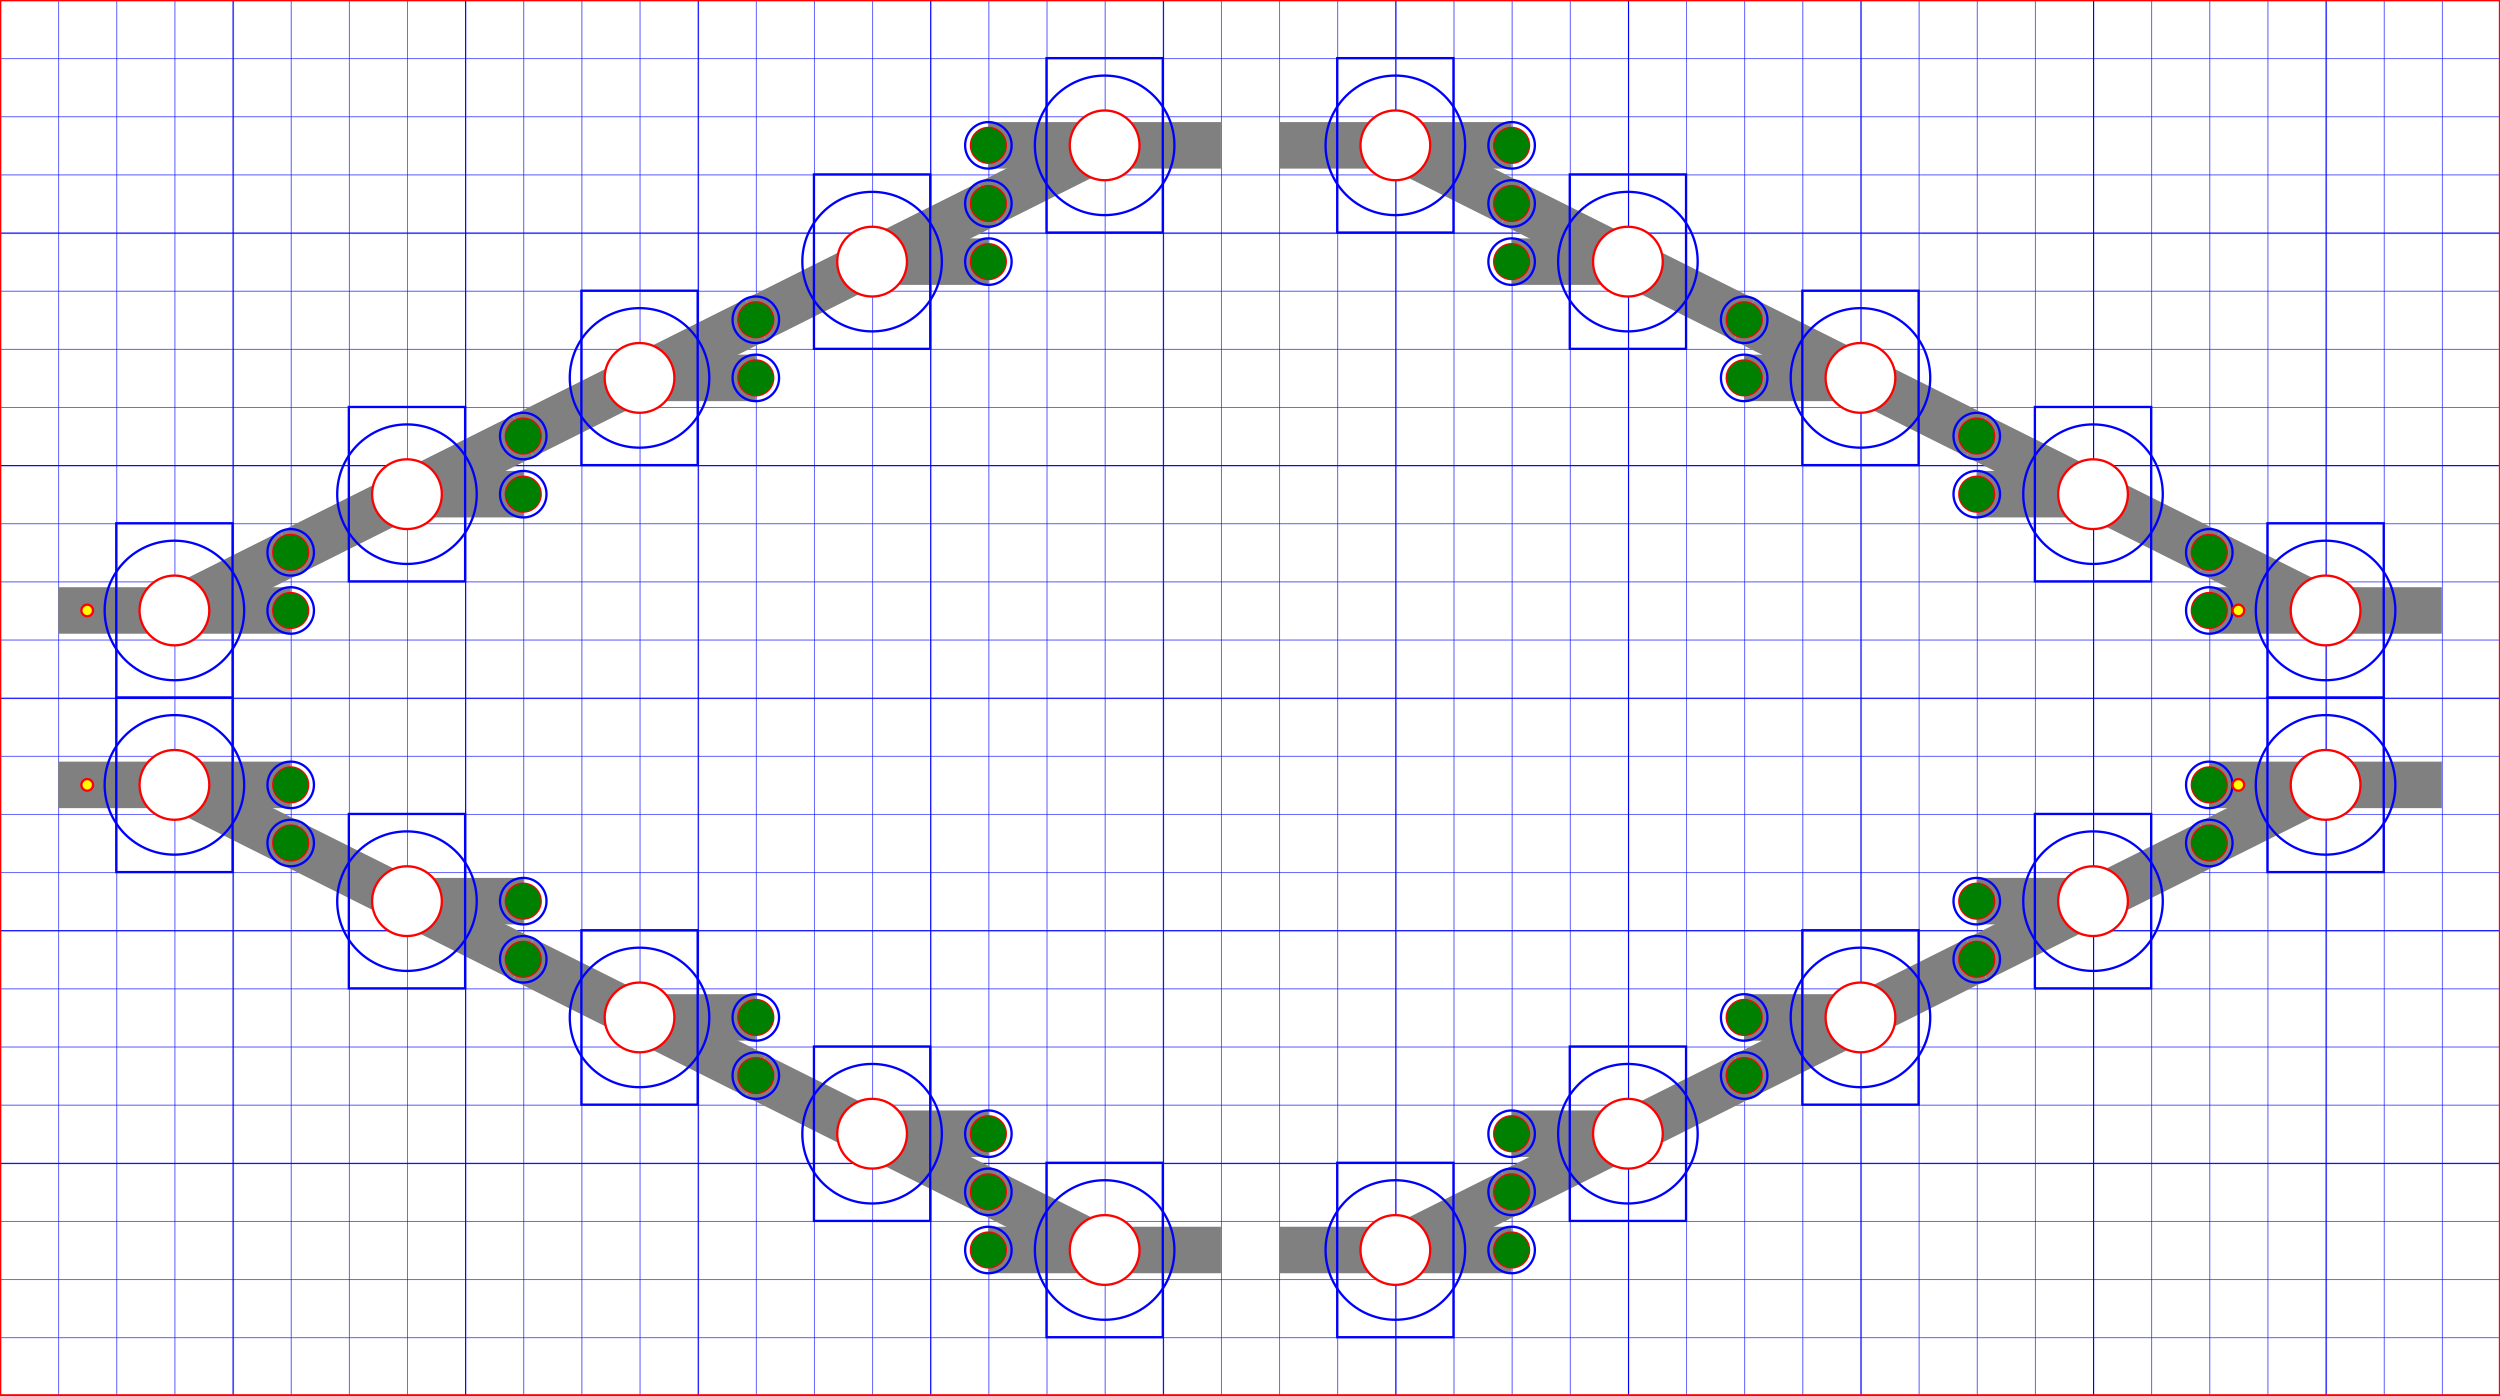
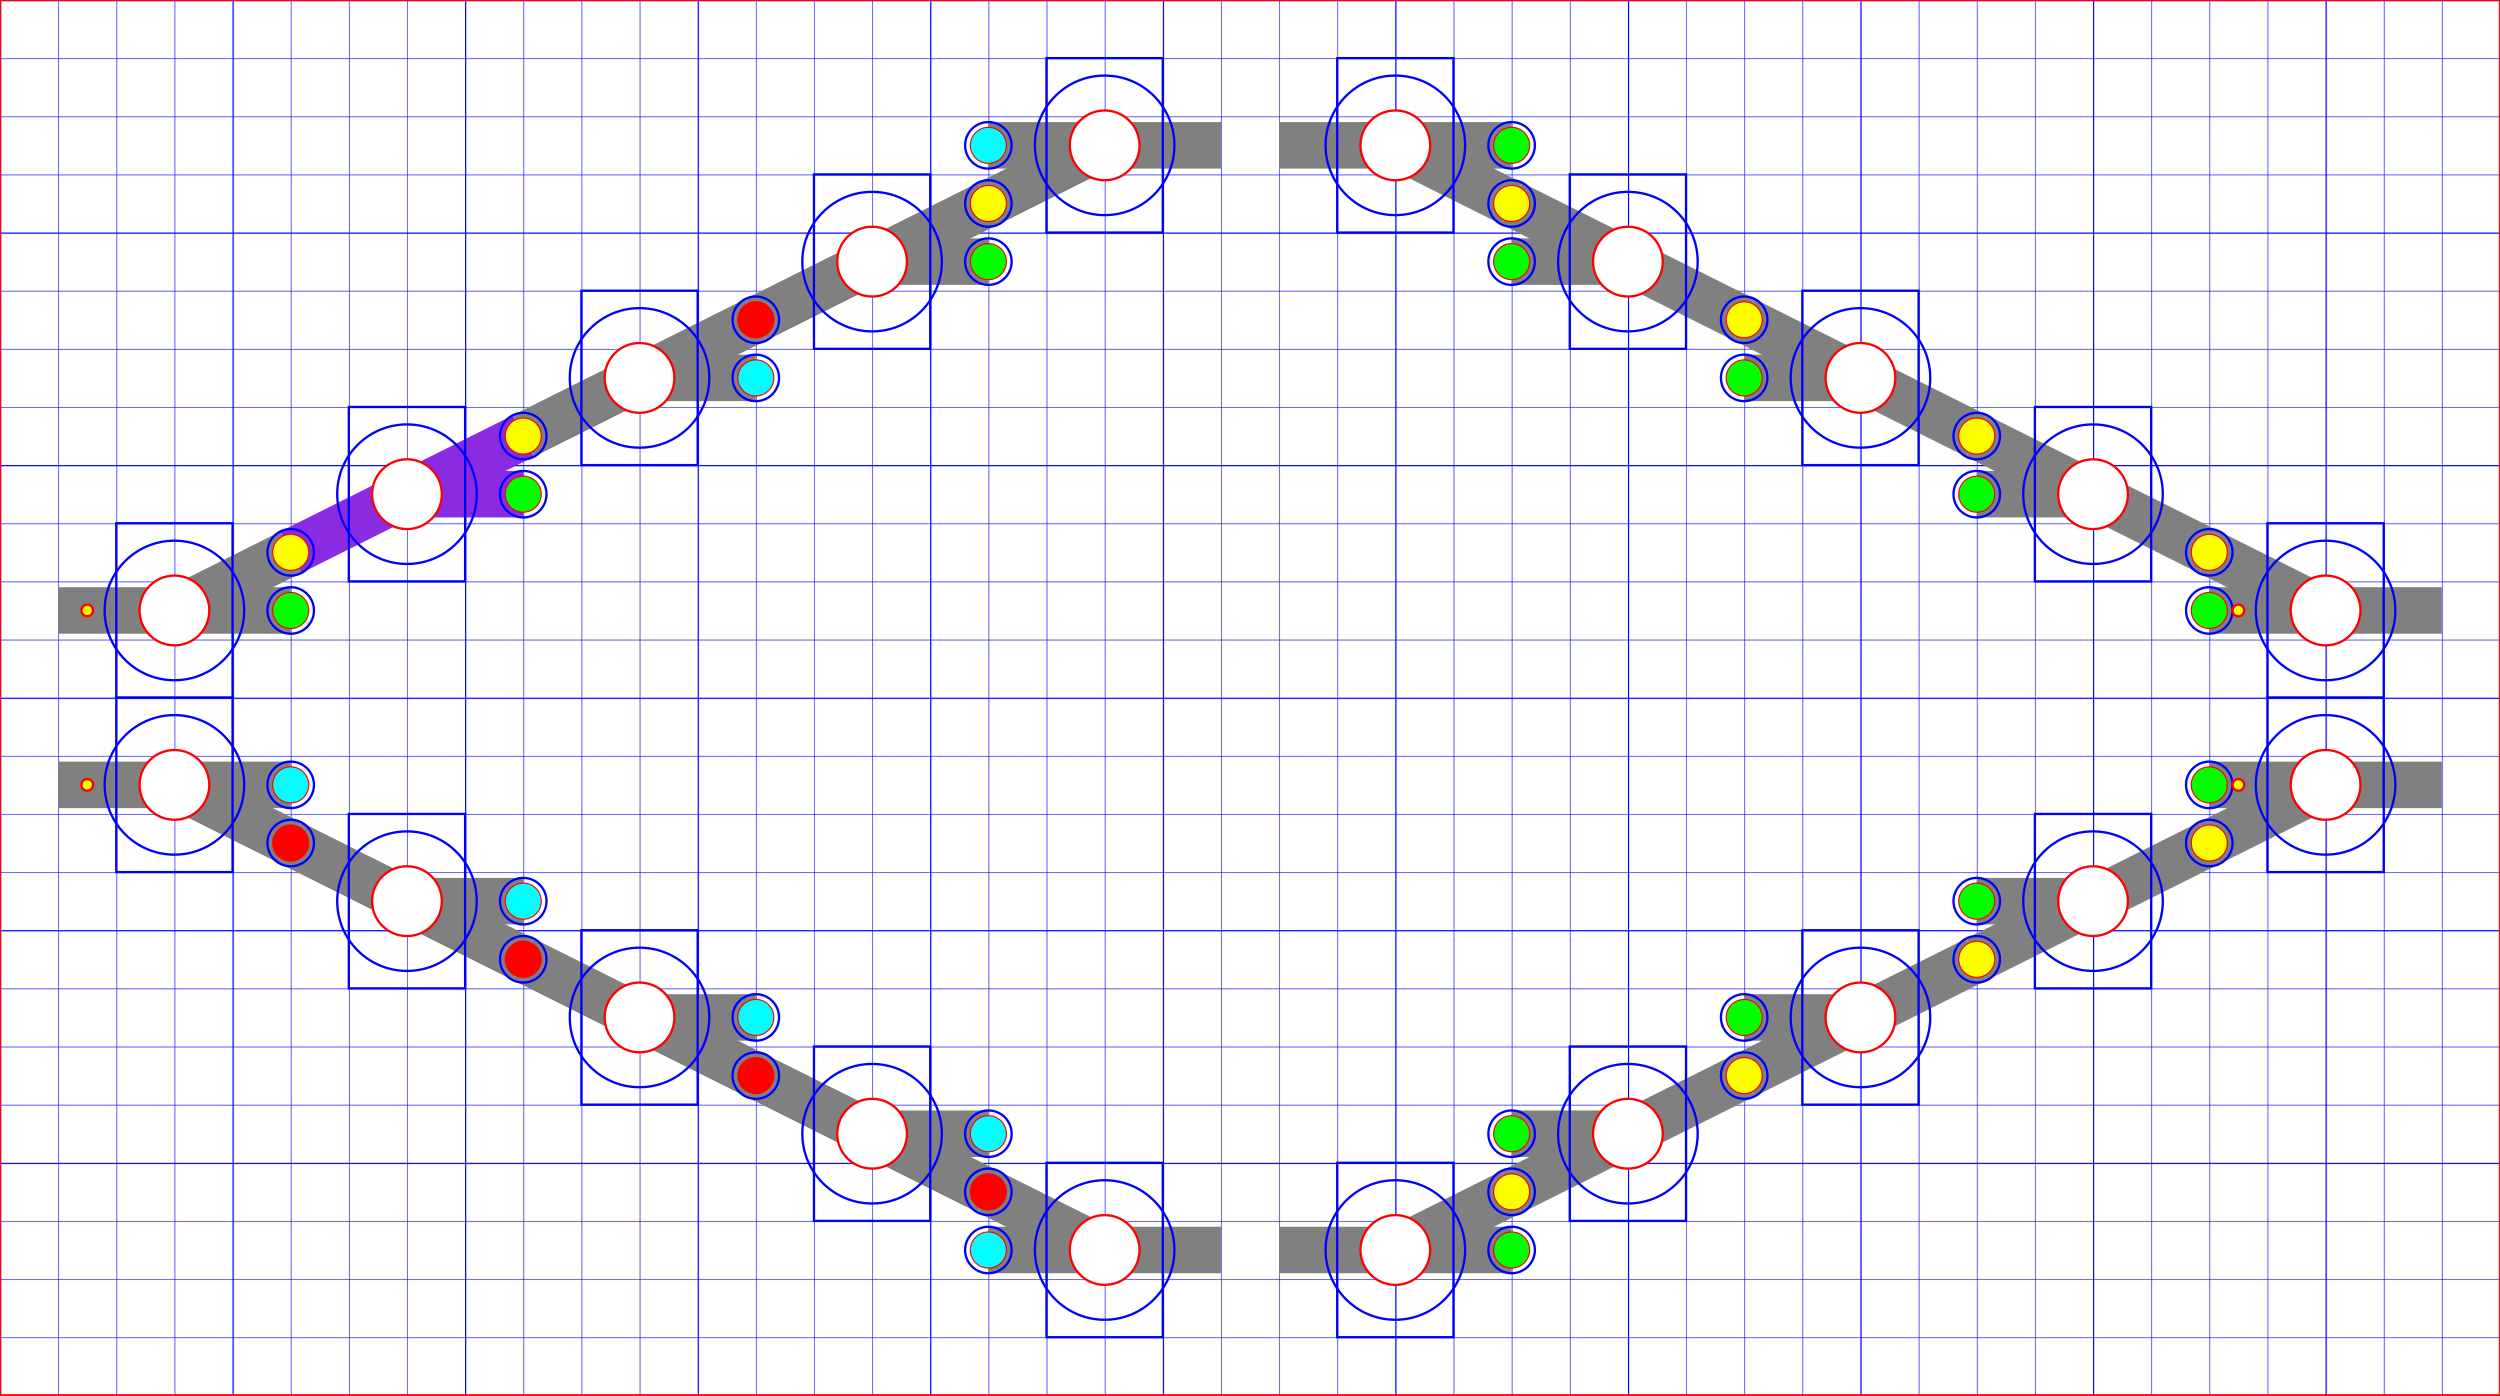
<svg xmlns="http://www.w3.org/2000/svg" baseProfile="full" height="12.0cm" version="1.1" viewBox="0,0,215,120" width="21.5cm">
  <defs>
    <pattern height="5" id="id7" patternUnits="userSpaceOnUse" width="5">
      <path d="M 5 0 L 0 0 0 5" fill="none" stroke="rgb(0%,0%,100%)" stroke-width="0.1" />
    </pattern>
    <pattern height="20" id="id8" patternUnits="userSpaceOnUse" width="20">
      <rect fill="url(#id7) none" height="20" width="20" x="0" y="0" />
      <path d="M 20 0 L 0 0 0 20" fill="none" stroke="rgb(0%,0%,100%)" stroke-width="0.2" />
    </pattern>
  </defs>
  <g>
    <rect fill="white" height="120" width="215" x="0" y="0" />
    <rect fill="url(#id8) none" height="120" width="215" x="0" y="0" />
  </g>
  <g>
+     <polyline fill="gray" points="24.106,45.711 14.106,50.711 15.894,54.289 25.894,49.289 24.106,45.711" stroke="none" />
    <polyline fill="gray" points="25,50.5 5,50.5 5,54.5 25,54.5 25,50.5" stroke="none" />
-     <polyline fill="gray" points="24.106,45.711 14.106,50.711 15.894,54.289 25.894,49.289 24.106,45.711" stroke="none" />
    <circle cx="15" cy="52.5" fill="white" r="3.0" />
-     <polyline fill="gray" points="44.106,35.711 24.106,45.711 25.894,49.289 45.894,39.289 44.106,35.711" stroke="none" />
-     <polyline fill="gray" points="45,40.5 35,40.5 35,44.5 45,44.5 45,40.5" stroke="none" />
+     <polyline fill="blueviolet" points="45,40.5 35,40.5 35,44.5 45,44.5 45,40.5" stroke="none" />
+     <polyline fill="blueviolet" points="44.106,35.711 24.106,45.711 25.894,49.289 45.894,39.289 44.106,35.711" stroke="none" />
    <circle cx="35" cy="42.5" fill="white" r="3.0" />
+     <polyline fill="gray" points="65,30.5 55,30.5 55,34.5 65,34.5 65,30.5" stroke="none" />
    <polyline fill="gray" points="64.106,25.711 44.106,35.711 45.894,39.289 65.894,29.289 64.106,25.711" stroke="none" />
-     <polyline fill="gray" points="65,30.5 55,30.5 55,34.5 65,34.5 65,30.5" stroke="none" />
    <circle cx="55" cy="32.5" fill="white" r="3.0" />
+     <polyline fill="gray" points="85,20.5 75,20.5 75,24.5 85,24.5 85,20.5" stroke="none" />
    <polyline fill="gray" points="84.106,15.711 64.106,25.711 65.894,29.289 85.894,19.289 84.106,15.711" stroke="none" />
-     <polyline fill="gray" points="85,20.5 75,20.5 75,24.5 85,24.5 85,20.5" stroke="none" />
    <circle cx="75" cy="22.5" fill="white" r="3.0" />
+     <polyline fill="gray" points="85.894,19.289 95.894,14.289 94.106,10.711 84.106,15.711 85.894,19.289" stroke="none" />
    <polyline fill="gray" points="85,10.5 105,10.5 105,14.5 85,14.5 85,10.5" stroke="none" />
-     <polyline fill="gray" points="85.894,19.289 95.894,14.289 94.106,10.711 84.106,15.711 85.894,19.289" stroke="none" />
    <circle cx="95" cy="12.5" fill="white" r="3.0" />
+     <polyline fill="gray" points="25.894,70.711 15.894,65.711 14.106,69.289 24.106,74.289 25.894,70.711" stroke="none" />
    <polyline fill="gray" points="25,65.5 5,65.5 5,69.5 25,69.5 25,65.5" stroke="none" />
-     <polyline fill="gray" points="25.894,70.711 15.894,65.711 14.106,69.289 24.106,74.289 25.894,70.711" stroke="none" />
    <circle cx="15" cy="67.5" fill="white" r="3.0" />
+     <polyline fill="gray" points="45,75.5 35,75.5 35,79.5 45,79.5 45,75.5" stroke="none" />
    <polyline fill="gray" points="45.894,80.711 25.894,70.711 24.106,74.289 44.106,84.289 45.894,80.711" stroke="none" />
-     <polyline fill="gray" points="45,75.5 35,75.5 35,79.5 45,79.5 45,75.5" stroke="none" />
    <circle cx="35" cy="77.5" fill="white" r="3.0" />
+     <polyline fill="gray" points="65,85.5 55,85.5 55,89.5 65,89.5 65,85.5" stroke="none" />
    <polyline fill="gray" points="65.894,90.711 45.894,80.711 44.106,84.289 64.106,94.289 65.894,90.711" stroke="none" />
-     <polyline fill="gray" points="65,85.5 55,85.5 55,89.5 65,89.5 65,85.5" stroke="none" />
    <circle cx="55" cy="87.5" fill="white" r="3.0" />
+     <polyline fill="gray" points="85,95.5 75,95.5 75,99.5 85,99.5 85,95.5" stroke="none" />
    <polyline fill="gray" points="85.894,100.711 65.894,90.711 64.106,94.289 84.106,104.289 85.894,100.711" stroke="none" />
-     <polyline fill="gray" points="85,95.5 75,95.5 75,99.5 85,99.5 85,95.5" stroke="none" />
    <circle cx="75" cy="97.5" fill="white" r="3.0" />
+     <polyline fill="gray" points="84.106,104.289 94.106,109.289 95.894,105.711 85.894,100.711 84.106,104.289" stroke="none" />
    <polyline fill="gray" points="85,105.5 105,105.5 105,109.5 85,109.5 85,105.5" stroke="none" />
-     <polyline fill="gray" points="84.106,104.289 94.106,109.289 95.894,105.711 85.894,100.711 84.106,104.289" stroke="none" />
    <circle cx="95" cy="107.5" fill="white" r="3.0" />
+     <polyline fill="gray" points="189.106,49.289 199.106,54.289 200.894,50.711 190.894,45.711 189.106,49.289" stroke="none" />
    <polyline fill="gray" points="190,50.5 210,50.5 210,54.5 190,54.5 190,50.5" stroke="none" />
-     <polyline fill="gray" points="189.106,49.289 199.106,54.289 200.894,50.711 190.894,45.711 189.106,49.289" stroke="none" />
    <circle cx="200" cy="52.5" fill="white" r="3.0" />
+     <polyline fill="gray" points="170,40.5 180,40.5 180,44.5 170,44.5 170,40.5" stroke="none" />
    <polyline fill="gray" points="169.106,39.289 189.106,49.289 190.894,45.711 170.894,35.711 169.106,39.289" stroke="none" />
-     <polyline fill="gray" points="170,40.5 180,40.5 180,44.5 170,44.5 170,40.5" stroke="none" />
    <circle cx="180" cy="42.5" fill="white" r="3.0" />
+     <polyline fill="gray" points="150,30.5 160,30.5 160,34.5 150,34.5 150,30.5" stroke="none" />
    <polyline fill="gray" points="149.106,29.289 169.106,39.289 170.894,35.711 150.894,25.711 149.106,29.289" stroke="none" />
-     <polyline fill="gray" points="150,30.5 160,30.5 160,34.5 150,34.5 150,30.5" stroke="none" />
    <circle cx="160" cy="32.5" fill="white" r="3.0" />
+     <polyline fill="gray" points="130,20.5 140,20.5 140,24.5 130,24.5 130,20.5" stroke="none" />
    <polyline fill="gray" points="129.106,19.289 149.106,29.289 150.894,25.711 130.894,15.711 129.106,19.289" stroke="none" />
-     <polyline fill="gray" points="130,20.5 140,20.5 140,24.5 130,24.5 130,20.5" stroke="none" />
    <circle cx="140" cy="22.5" fill="white" r="3.0" />
+     <polyline fill="gray" points="130.894,15.711 120.894,10.711 119.106,14.289 129.106,19.289 130.894,15.711" stroke="none" />
    <polyline fill="gray" points="130,10.5 110,10.5 110,14.5 130,14.5 130,10.5" stroke="none" />
-     <polyline fill="gray" points="130.894,15.711 120.894,10.711 119.106,14.289 129.106,19.289 130.894,15.711" stroke="none" />
    <circle cx="120" cy="12.5" fill="white" r="3.0" />
+     <polyline fill="gray" points="190.894,74.289 200.894,69.289 199.106,65.711 189.106,70.711 190.894,74.289" stroke="none" />
    <polyline fill="gray" points="190,65.5 210,65.5 210,69.5 190,69.5 190,65.5" stroke="none" />
-     <polyline fill="gray" points="190.894,74.289 200.894,69.289 199.106,65.711 189.106,70.711 190.894,74.289" stroke="none" />
    <circle cx="200" cy="67.5" fill="white" r="3.0" />
+     <polyline fill="gray" points="170,75.5 180,75.5 180,79.5 170,79.5 170,75.5" stroke="none" />
    <polyline fill="gray" points="170.894,84.289 190.894,74.289 189.106,70.711 169.106,80.711 170.894,84.289" stroke="none" />
-     <polyline fill="gray" points="170,75.5 180,75.5 180,79.5 170,79.5 170,75.5" stroke="none" />
    <circle cx="180" cy="77.5" fill="white" r="3.0" />
+     <polyline fill="gray" points="150,85.5 160,85.5 160,89.5 150,89.5 150,85.5" stroke="none" />
    <polyline fill="gray" points="150.894,94.289 170.894,84.289 169.106,80.711 149.106,90.711 150.894,94.289" stroke="none" />
-     <polyline fill="gray" points="150,85.5 160,85.5 160,89.5 150,89.5 150,85.5" stroke="none" />
    <circle cx="160" cy="87.5" fill="white" r="3.0" />
+     <polyline fill="gray" points="130,95.5 140,95.5 140,99.5 130,99.5 130,95.5" stroke="none" />
    <polyline fill="gray" points="130.894,104.289 150.894,94.289 149.106,90.711 129.106,100.711 130.894,104.289" stroke="none" />
-     <polyline fill="gray" points="130,95.5 140,95.5 140,99.5 130,99.5 130,95.5" stroke="none" />
    <circle cx="140" cy="97.5" fill="white" r="3.0" />
+     <polyline fill="gray" points="129.106,100.711 119.106,105.711 120.894,109.289 130.894,104.289 129.106,100.711" stroke="none" />
    <polyline fill="gray" points="130,105.5 110,105.5 110,109.5 130,109.5 130,105.5" stroke="none" />
-     <polyline fill="gray" points="129.106,100.711 119.106,105.711 120.894,109.289 130.894,104.289 129.106,100.711" stroke="none" />
    <circle cx="120" cy="107.5" fill="white" r="3.0" />
  </g>
  <g>
    <circle cx="15" cy="52.5" fill="none" r="3.0" stroke="red" stroke-width="0.2" />
    <circle cx="15" cy="52.5" fill="none" r="6.0" stroke="blue" stroke-width="0.2" />
    <rect fill="none" height="15" stroke="blue" stroke-width="0.2" width="10" x="10" y="45.0" />
    <circle cx="25" cy="52.5" fill="none" r="1.5" stroke="red" stroke-width="0.2" />
    <circle cx="25" cy="52.5" fill="none" r="2.0" stroke="blue" stroke-width="0.2" />
    <circle cx="25" cy="47.5" fill="none" r="1.5" stroke="red" stroke-width="0.2" />
    <circle cx="25" cy="47.5" fill="none" r="2.0" stroke="blue" stroke-width="0.2" />
    <circle cx="35" cy="42.5" fill="none" r="3.0" stroke="red" stroke-width="0.2" />
    <circle cx="35" cy="42.5" fill="none" r="6.0" stroke="blue" stroke-width="0.2" />
    <rect fill="none" height="15" stroke="blue" stroke-width="0.2" width="10" x="30" y="35.0" />
    <circle cx="45" cy="37.5" fill="none" r="1.5" stroke="red" stroke-width="0.2" />
    <circle cx="45" cy="37.5" fill="none" r="2.0" stroke="blue" stroke-width="0.2" />
    <circle cx="45" cy="42.5" fill="none" r="1.5" stroke="red" stroke-width="0.2" />
    <circle cx="45" cy="42.5" fill="none" r="2.0" stroke="blue" stroke-width="0.2" />
    <circle cx="55" cy="32.5" fill="none" r="3.0" stroke="red" stroke-width="0.2" />
    <circle cx="55" cy="32.5" fill="none" r="6.0" stroke="blue" stroke-width="0.2" />
    <rect fill="none" height="15" stroke="blue" stroke-width="0.2" width="10" x="50" y="25.0" />
    <circle cx="65" cy="27.5" fill="none" r="1.5" stroke="red" stroke-width="0.2" />
    <circle cx="65" cy="27.5" fill="none" r="2.0" stroke="blue" stroke-width="0.2" />
    <circle cx="65" cy="32.5" fill="none" r="1.5" stroke="red" stroke-width="0.2" />
    <circle cx="65" cy="32.5" fill="none" r="2.0" stroke="blue" stroke-width="0.2" />
    <circle cx="75" cy="22.5" fill="none" r="3.0" stroke="red" stroke-width="0.2" />
    <circle cx="75" cy="22.5" fill="none" r="6.0" stroke="blue" stroke-width="0.2" />
    <rect fill="none" height="15" stroke="blue" stroke-width="0.2" width="10" x="70" y="15.0" />
    <circle cx="85" cy="17.5" fill="none" r="1.5" stroke="red" stroke-width="0.2" />
    <circle cx="85" cy="17.5" fill="none" r="2.0" stroke="blue" stroke-width="0.2" />
    <circle cx="85" cy="22.5" fill="none" r="1.5" stroke="red" stroke-width="0.2" />
    <circle cx="85" cy="22.5" fill="none" r="2.0" stroke="blue" stroke-width="0.2" />
    <circle cx="95" cy="12.5" fill="none" r="3.0" stroke="red" stroke-width="0.2" />
    <circle cx="95" cy="12.5" fill="none" r="6.0" stroke="blue" stroke-width="0.2" />
    <rect fill="none" height="15" stroke="blue" stroke-width="0.2" width="10" x="90" y="5.0" />
    <circle cx="85" cy="12.5" fill="none" r="1.5" stroke="red" stroke-width="0.2" />
    <circle cx="85" cy="12.5" fill="none" r="2.0" stroke="blue" stroke-width="0.2" />
    <circle cx="15" cy="67.5" fill="none" r="3.0" stroke="red" stroke-width="0.2" />
    <circle cx="15" cy="67.5" fill="none" r="6.0" stroke="blue" stroke-width="0.2" />
    <rect fill="none" height="15" stroke="blue" stroke-width="0.2" width="10" x="10" y="60.0" />
    <circle cx="25" cy="67.5" fill="none" r="1.5" stroke="red" stroke-width="0.2" />
    <circle cx="25" cy="67.5" fill="none" r="2.0" stroke="blue" stroke-width="0.2" />
    <circle cx="25" cy="72.5" fill="none" r="1.5" stroke="red" stroke-width="0.2" />
    <circle cx="25" cy="72.5" fill="none" r="2.0" stroke="blue" stroke-width="0.2" />
    <circle cx="35" cy="77.5" fill="none" r="3.0" stroke="red" stroke-width="0.2" />
    <circle cx="35" cy="77.5" fill="none" r="6.0" stroke="blue" stroke-width="0.2" />
    <rect fill="none" height="15" stroke="blue" stroke-width="0.2" width="10" x="30" y="70.0" />
    <circle cx="45" cy="82.5" fill="none" r="1.5" stroke="red" stroke-width="0.2" />
    <circle cx="45" cy="82.5" fill="none" r="2.0" stroke="blue" stroke-width="0.2" />
    <circle cx="45" cy="77.5" fill="none" r="1.5" stroke="red" stroke-width="0.2" />
    <circle cx="45" cy="77.5" fill="none" r="2.0" stroke="blue" stroke-width="0.2" />
    <circle cx="55" cy="87.5" fill="none" r="3.0" stroke="red" stroke-width="0.2" />
    <circle cx="55" cy="87.5" fill="none" r="6.0" stroke="blue" stroke-width="0.2" />
    <rect fill="none" height="15" stroke="blue" stroke-width="0.2" width="10" x="50" y="80.0" />
    <circle cx="65" cy="92.5" fill="none" r="1.5" stroke="red" stroke-width="0.2" />
    <circle cx="65" cy="92.5" fill="none" r="2.0" stroke="blue" stroke-width="0.2" />
    <circle cx="65" cy="87.5" fill="none" r="1.5" stroke="red" stroke-width="0.2" />
    <circle cx="65" cy="87.5" fill="none" r="2.0" stroke="blue" stroke-width="0.2" />
    <circle cx="75" cy="97.5" fill="none" r="3.0" stroke="red" stroke-width="0.2" />
    <circle cx="75" cy="97.5" fill="none" r="6.0" stroke="blue" stroke-width="0.2" />
    <rect fill="none" height="15" stroke="blue" stroke-width="0.2" width="10" x="70" y="90.0" />
    <circle cx="85" cy="102.5" fill="none" r="1.5" stroke="red" stroke-width="0.2" />
    <circle cx="85" cy="102.5" fill="none" r="2.0" stroke="blue" stroke-width="0.2" />
    <circle cx="85" cy="97.5" fill="none" r="1.5" stroke="red" stroke-width="0.2" />
    <circle cx="85" cy="97.5" fill="none" r="2.0" stroke="blue" stroke-width="0.2" />
    <circle cx="95" cy="107.5" fill="none" r="3.0" stroke="red" stroke-width="0.2" />
    <circle cx="95" cy="107.5" fill="none" r="6.0" stroke="blue" stroke-width="0.2" />
    <rect fill="none" height="15" stroke="blue" stroke-width="0.2" width="10" x="90" y="100.0" />
    <circle cx="85" cy="107.5" fill="none" r="1.5" stroke="red" stroke-width="0.2" />
    <circle cx="85" cy="107.5" fill="none" r="2.0" stroke="blue" stroke-width="0.2" />
    <circle cx="200" cy="52.5" fill="none" r="3.0" stroke="red" stroke-width="0.2" />
    <circle cx="200" cy="52.5" fill="none" r="6.0" stroke="blue" stroke-width="0.2" />
    <rect fill="none" height="15" stroke="blue" stroke-width="0.2" width="10" x="195" y="45.0" />
    <circle cx="190" cy="52.5" fill="none" r="1.5" stroke="red" stroke-width="0.2" />
    <circle cx="190" cy="52.5" fill="none" r="2.0" stroke="blue" stroke-width="0.2" />
    <circle cx="190" cy="47.5" fill="none" r="1.5" stroke="red" stroke-width="0.2" />
    <circle cx="190" cy="47.5" fill="none" r="2.0" stroke="blue" stroke-width="0.2" />
    <circle cx="180" cy="42.5" fill="none" r="3.0" stroke="red" stroke-width="0.2" />
    <circle cx="180" cy="42.5" fill="none" r="6.0" stroke="blue" stroke-width="0.2" />
    <rect fill="none" height="15" stroke="blue" stroke-width="0.2" width="10" x="175" y="35.0" />
    <circle cx="170" cy="37.5" fill="none" r="1.5" stroke="red" stroke-width="0.2" />
    <circle cx="170" cy="37.5" fill="none" r="2.0" stroke="blue" stroke-width="0.2" />
    <circle cx="170" cy="42.5" fill="none" r="1.5" stroke="red" stroke-width="0.2" />
    <circle cx="170" cy="42.5" fill="none" r="2.0" stroke="blue" stroke-width="0.2" />
    <circle cx="160" cy="32.5" fill="none" r="3.0" stroke="red" stroke-width="0.2" />
    <circle cx="160" cy="32.5" fill="none" r="6.0" stroke="blue" stroke-width="0.2" />
    <rect fill="none" height="15" stroke="blue" stroke-width="0.2" width="10" x="155" y="25.0" />
    <circle cx="150" cy="27.5" fill="none" r="1.5" stroke="red" stroke-width="0.2" />
    <circle cx="150" cy="27.5" fill="none" r="2.0" stroke="blue" stroke-width="0.2" />
    <circle cx="150" cy="32.5" fill="none" r="1.5" stroke="red" stroke-width="0.2" />
    <circle cx="150" cy="32.5" fill="none" r="2.0" stroke="blue" stroke-width="0.2" />
    <circle cx="140" cy="22.5" fill="none" r="3.0" stroke="red" stroke-width="0.2" />
    <circle cx="140" cy="22.5" fill="none" r="6.0" stroke="blue" stroke-width="0.2" />
    <rect fill="none" height="15" stroke="blue" stroke-width="0.2" width="10" x="135" y="15.0" />
    <circle cx="130" cy="17.5" fill="none" r="1.5" stroke="red" stroke-width="0.2" />
    <circle cx="130" cy="17.5" fill="none" r="2.0" stroke="blue" stroke-width="0.2" />
    <circle cx="130" cy="22.5" fill="none" r="1.5" stroke="red" stroke-width="0.2" />
    <circle cx="130" cy="22.5" fill="none" r="2.0" stroke="blue" stroke-width="0.2" />
    <circle cx="120" cy="12.5" fill="none" r="3.0" stroke="red" stroke-width="0.2" />
    <circle cx="120" cy="12.5" fill="none" r="6.0" stroke="blue" stroke-width="0.2" />
    <rect fill="none" height="15" stroke="blue" stroke-width="0.2" width="10" x="115" y="5.0" />
    <circle cx="130" cy="12.5" fill="none" r="1.5" stroke="red" stroke-width="0.2" />
    <circle cx="130" cy="12.5" fill="none" r="2.0" stroke="blue" stroke-width="0.2" />
    <circle cx="200" cy="67.5" fill="none" r="3.0" stroke="red" stroke-width="0.2" />
    <circle cx="200" cy="67.5" fill="none" r="6.0" stroke="blue" stroke-width="0.2" />
    <rect fill="none" height="15" stroke="blue" stroke-width="0.2" width="10" x="195" y="60.0" />
    <circle cx="190" cy="67.5" fill="none" r="1.5" stroke="red" stroke-width="0.2" />
    <circle cx="190" cy="67.5" fill="none" r="2.0" stroke="blue" stroke-width="0.2" />
    <circle cx="190" cy="72.5" fill="none" r="1.5" stroke="red" stroke-width="0.2" />
    <circle cx="190" cy="72.5" fill="none" r="2.0" stroke="blue" stroke-width="0.2" />
    <circle cx="180" cy="77.5" fill="none" r="3.0" stroke="red" stroke-width="0.2" />
    <circle cx="180" cy="77.5" fill="none" r="6.0" stroke="blue" stroke-width="0.2" />
    <rect fill="none" height="15" stroke="blue" stroke-width="0.2" width="10" x="175" y="70.0" />
    <circle cx="170" cy="82.5" fill="none" r="1.5" stroke="red" stroke-width="0.2" />
    <circle cx="170" cy="82.5" fill="none" r="2.0" stroke="blue" stroke-width="0.2" />
    <circle cx="170" cy="77.5" fill="none" r="1.5" stroke="red" stroke-width="0.2" />
    <circle cx="170" cy="77.5" fill="none" r="2.0" stroke="blue" stroke-width="0.2" />
    <circle cx="160" cy="87.5" fill="none" r="3.0" stroke="red" stroke-width="0.2" />
    <circle cx="160" cy="87.5" fill="none" r="6.0" stroke="blue" stroke-width="0.2" />
    <rect fill="none" height="15" stroke="blue" stroke-width="0.2" width="10" x="155" y="80.0" />
    <circle cx="150" cy="92.5" fill="none" r="1.5" stroke="red" stroke-width="0.2" />
    <circle cx="150" cy="92.5" fill="none" r="2.0" stroke="blue" stroke-width="0.2" />
    <circle cx="150" cy="87.5" fill="none" r="1.5" stroke="red" stroke-width="0.2" />
    <circle cx="150" cy="87.5" fill="none" r="2.0" stroke="blue" stroke-width="0.2" />
    <circle cx="140" cy="97.5" fill="none" r="3.0" stroke="red" stroke-width="0.2" />
    <circle cx="140" cy="97.5" fill="none" r="6.0" stroke="blue" stroke-width="0.2" />
    <rect fill="none" height="15" stroke="blue" stroke-width="0.2" width="10" x="135" y="90.0" />
    <circle cx="130" cy="102.5" fill="none" r="1.5" stroke="red" stroke-width="0.2" />
    <circle cx="130" cy="102.5" fill="none" r="2.0" stroke="blue" stroke-width="0.2" />
    <circle cx="130" cy="97.5" fill="none" r="1.5" stroke="red" stroke-width="0.2" />
    <circle cx="130" cy="97.5" fill="none" r="2.0" stroke="blue" stroke-width="0.2" />
    <circle cx="120" cy="107.5" fill="none" r="3.0" stroke="red" stroke-width="0.2" />
    <circle cx="120" cy="107.5" fill="none" r="6.0" stroke="blue" stroke-width="0.2" />
    <rect fill="none" height="15" stroke="blue" stroke-width="0.2" width="10" x="115" y="100.0" />
    <circle cx="130" cy="107.5" fill="none" r="1.5" stroke="red" stroke-width="0.2" />
    <circle cx="130" cy="107.5" fill="none" r="2.0" stroke="blue" stroke-width="0.2" />
  </g>
  <g>
    <circle cx="7.5" cy="52.5" fill="yellow" r="0.5" stroke="red" stroke-width="0.2" />
    <circle cx="7.5" cy="67.5" fill="yellow" r="0.5" stroke="red" stroke-width="0.2" />
    <circle cx="192.5" cy="52.5" fill="yellow" r="0.5" stroke="red" stroke-width="0.2" />
    <circle cx="192.5" cy="67.5" fill="yellow" r="0.5" stroke="red" stroke-width="0.2" />
-     <circle cx="25" cy="52.5" fill="green" r="1.5" />
-     <circle cx="25" cy="47.5" fill="green" r="1.5" />
-     <circle cx="45" cy="37.5" fill="green" r="1.5" />
-     <circle cx="45" cy="42.5" fill="green" r="1.5" />
-     <circle cx="65" cy="27.5" fill="green" r="1.5" />
-     <circle cx="65" cy="32.5" fill="green" r="1.5" />
-     <circle cx="85" cy="17.5" fill="green" r="1.5" />
-     <circle cx="85" cy="22.5" fill="green" r="1.5" />
-     <circle cx="85" cy="12.5" fill="green" r="1.5" />
-     <circle cx="25" cy="67.5" fill="green" r="1.5" />
-     <circle cx="25" cy="72.5" fill="green" r="1.5" />
-     <circle cx="45" cy="82.5" fill="green" r="1.5" />
-     <circle cx="45" cy="77.5" fill="green" r="1.5" />
-     <circle cx="65" cy="92.5" fill="green" r="1.5" />
-     <circle cx="65" cy="87.5" fill="green" r="1.5" />
-     <circle cx="85" cy="102.5" fill="green" r="1.5" />
-     <circle cx="85" cy="97.5" fill="green" r="1.5" />
-     <circle cx="85" cy="107.5" fill="green" r="1.5" />
-     <circle cx="190" cy="52.5" fill="green" r="1.5" />
-     <circle cx="190" cy="47.5" fill="green" r="1.5" />
-     <circle cx="170" cy="37.5" fill="green" r="1.5" />
-     <circle cx="170" cy="42.5" fill="green" r="1.5" />
-     <circle cx="150" cy="27.5" fill="green" r="1.5" />
-     <circle cx="150" cy="32.5" fill="green" r="1.5" />
-     <circle cx="130" cy="17.5" fill="green" r="1.5" />
-     <circle cx="130" cy="22.5" fill="green" r="1.5" />
-     <circle cx="130" cy="12.5" fill="green" r="1.5" />
-     <circle cx="190" cy="67.5" fill="green" r="1.5" />
-     <circle cx="190" cy="72.5" fill="green" r="1.5" />
-     <circle cx="170" cy="82.5" fill="green" r="1.5" />
-     <circle cx="170" cy="77.5" fill="green" r="1.5" />
-     <circle cx="150" cy="92.5" fill="green" r="1.5" />
-     <circle cx="150" cy="87.5" fill="green" r="1.5" />
-     <circle cx="130" cy="102.5" fill="green" r="1.5" />
-     <circle cx="130" cy="97.5" fill="green" r="1.5" />
-     <circle cx="130" cy="107.5" fill="green" r="1.5" />
+     <circle cx="25" cy="52.5" fill="lime" r="1.5" />
+     <circle cx="25" cy="47.5" fill="yellow" r="1.5" />
+     <circle cx="45" cy="37.5" fill="yellow" r="1.5" />
+     <circle cx="45" cy="42.5" fill="lime" r="1.5" />
+     <circle cx="65" cy="27.5" fill="red" r="1.5" />
+     <circle cx="65" cy="32.5" fill="cyan" r="1.5" />
+     <circle cx="85" cy="17.5" fill="yellow" r="1.5" />
+     <circle cx="85" cy="22.5" fill="lime" r="1.5" />
+     <circle cx="85" cy="12.5" fill="cyan" r="1.5" />
+     <circle cx="25" cy="67.5" fill="cyan" r="1.5" />
+     <circle cx="25" cy="72.5" fill="red" r="1.5" />
+     <circle cx="45" cy="82.5" fill="red" r="1.5" />
+     <circle cx="45" cy="77.5" fill="cyan" r="1.5" />
+     <circle cx="65" cy="92.5" fill="red" r="1.5" />
+     <circle cx="65" cy="87.5" fill="cyan" r="1.5" />
+     <circle cx="85" cy="102.5" fill="red" r="1.5" />
+     <circle cx="85" cy="97.5" fill="cyan" r="1.5" />
+     <circle cx="85" cy="107.5" fill="cyan" r="1.5" />
+     <circle cx="190" cy="52.5" fill="lime" r="1.5" />
+     <circle cx="190" cy="47.5" fill="yellow" r="1.5" />
+     <circle cx="170" cy="37.5" fill="yellow" r="1.5" />
+     <circle cx="170" cy="42.5" fill="lime" r="1.5" />
+     <circle cx="150" cy="27.5" fill="yellow" r="1.5" />
+     <circle cx="150" cy="32.5" fill="lime" r="1.5" />
+     <circle cx="130" cy="17.5" fill="yellow" r="1.5" />
+     <circle cx="130" cy="22.5" fill="lime" r="1.5" />
+     <circle cx="130" cy="12.5" fill="lime" r="1.5" />
+     <circle cx="190" cy="67.5" fill="lime" r="1.5" />
+     <circle cx="190" cy="72.5" fill="yellow" r="1.5" />
+     <circle cx="170" cy="82.5" fill="yellow" r="1.5" />
+     <circle cx="170" cy="77.5" fill="lime" r="1.5" />
+     <circle cx="150" cy="92.5" fill="yellow" r="1.5" />
+     <circle cx="150" cy="87.5" fill="lime" r="1.5" />
+     <circle cx="130" cy="102.5" fill="yellow" r="1.5" />
+     <circle cx="130" cy="97.5" fill="lime" r="1.5" />
+     <circle cx="130" cy="107.5" fill="lime" r="1.5" />
  </g>
  <g>
    <rect fill="none" height="120" stroke="red" stroke-width="0.2" width="215" x="0" y="0" />
  </g>
</svg>
